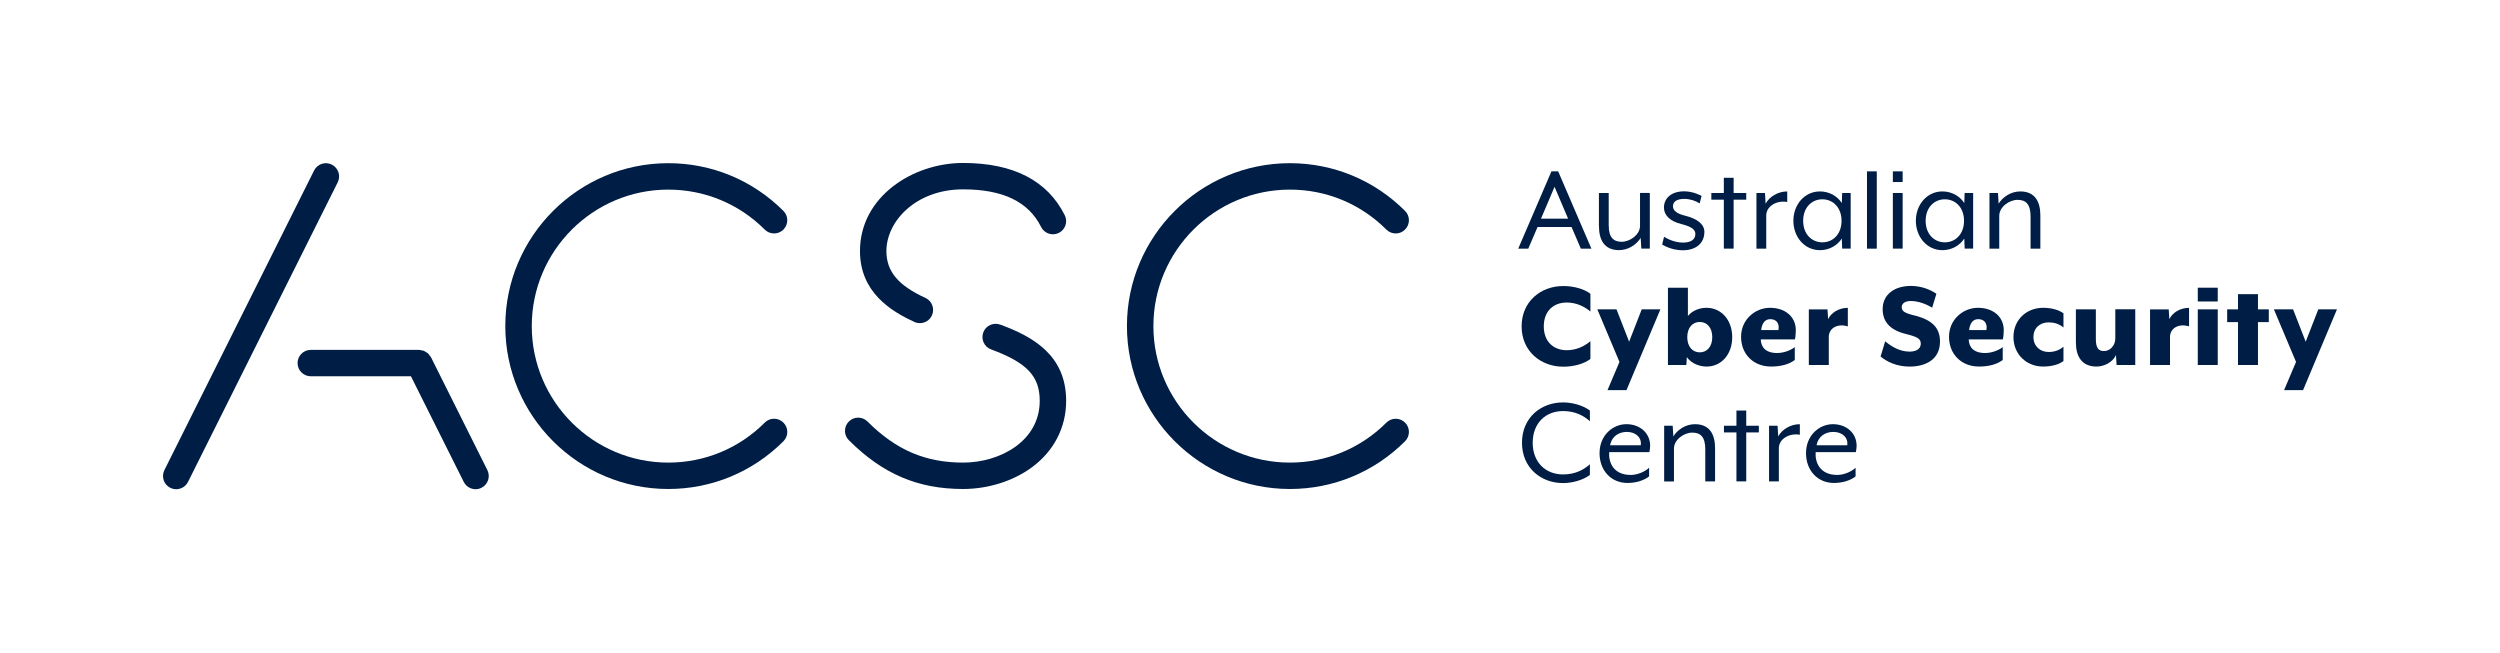
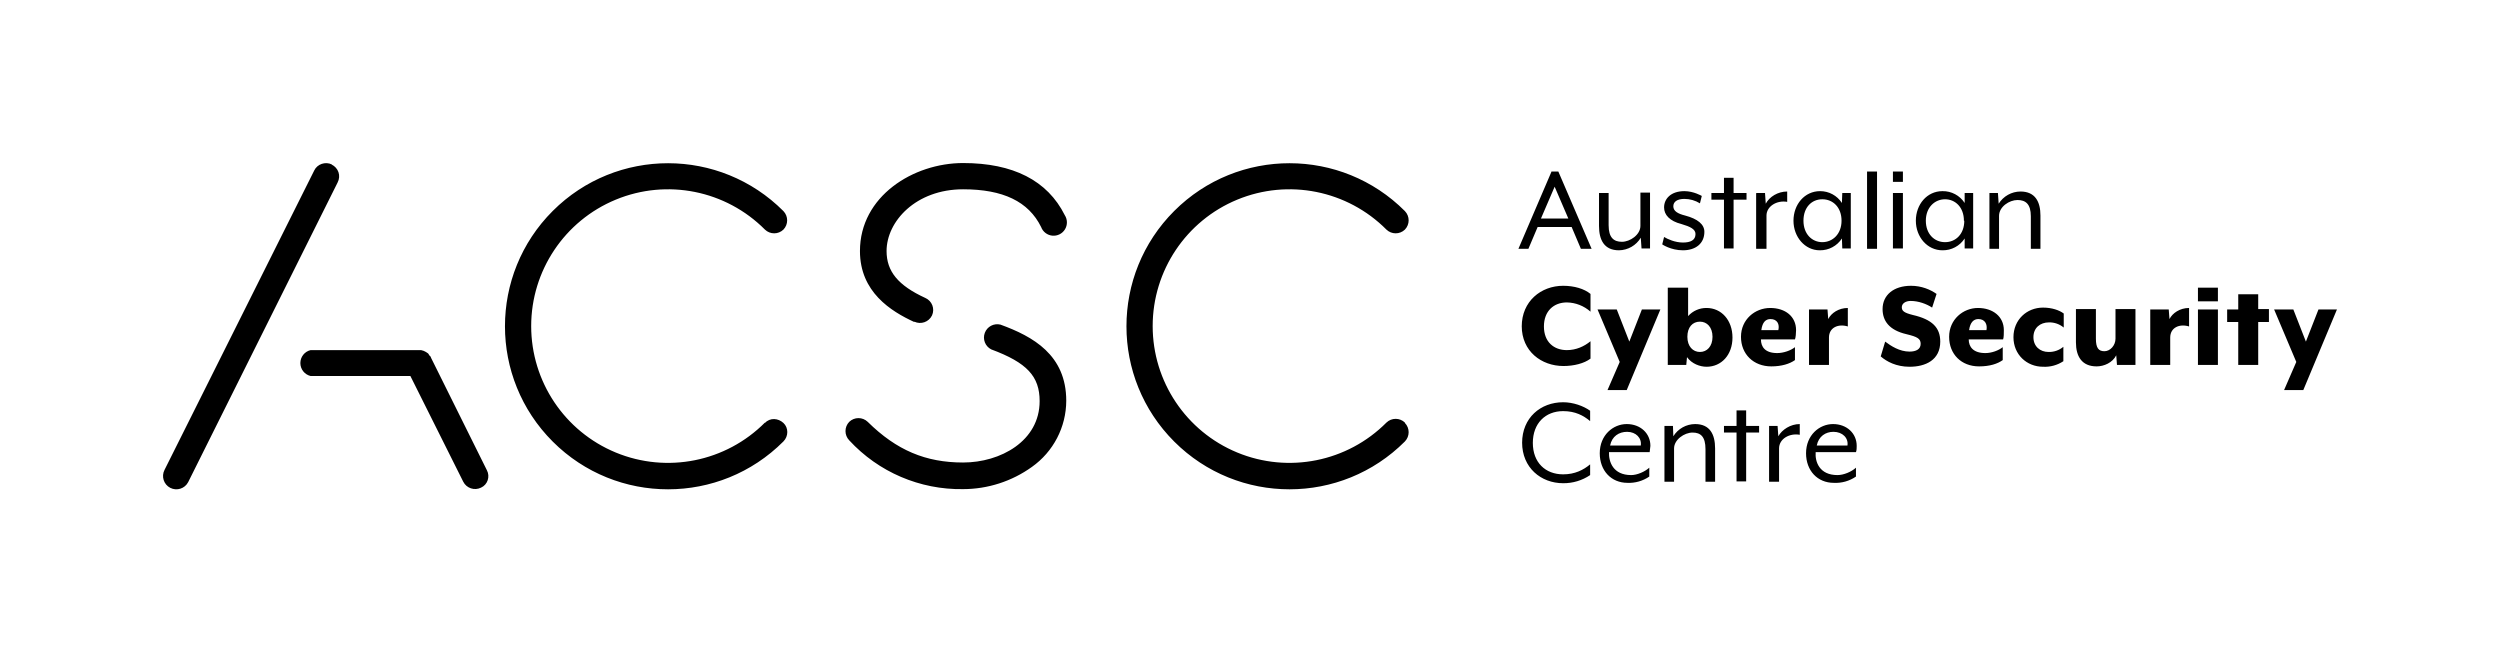
- <svg xmlns="http://www.w3.org/2000/svg" id="Layer_1" viewBox="0 0 676.24 176.42">
-   <defs>
-     <style>
-       .cls-1 {
-         fill: #001e45;
-       }
-     </style>
-   </defs>
-   <g>
-     <path class="cls-1" d="M419.67,46.35h1.81l8.99,20.91h-2.86l-2.51-5.85h-9.2l-2.51,5.85h-2.72l8.99-20.91Zm4.49,12.79l-3.66-8.61-3.66,8.61h7.32Z" />
-     <path class="cls-1" d="M432.5,61.16v-8.96h2.65v8.71c0,3.38,1.32,4.49,3.52,4.49s4.95-1.88,4.95-4.32v-8.89h2.65v15.05h-2.3l-.17-2.89c-1.12,1.81-3.35,3.31-5.85,3.31-4.01,0-5.44-2.79-5.44-6.52Z" />
-     <path class="cls-1" d="M449.6,66.14l.52-2.09c1.01,.63,2.96,1.57,5.12,1.57,1.88,0,3.35-.66,3.35-2.34,0-1.32-1.36-2.06-3.83-2.68-3.21-.8-4.67-2.51-4.67-4.46,0-2.37,1.81-4.39,5.51-4.39,2.51,0,4.67,1.25,4.67,1.25l-.52,2.02c-1.05-.7-2.65-1.22-4.15-1.22-2.06,0-3.07,.77-3.07,1.99,0,1.29,1.26,2.06,3.24,2.54,3.45,.84,5.26,2.4,5.26,4.39,0,3.17-2.4,4.98-5.85,4.98-3.24,0-5.58-1.57-5.58-1.57Z" />
-     <path class="cls-1" d="M466.29,54.01h-3.38v-1.81h3.38v-4.11h2.65v4.11h3.41v1.81h-3.41v13.24h-2.65v-13.24Z" />
-     <path class="cls-1" d="M475.12,52.2h2.3l.17,2.89c.98-1.85,3.31-3.31,5.85-3.31v2.86c-2.86-.52-5.68,1.12-5.68,3.66v8.96h-2.65v-15.05Z" />
-     <path class="cls-1" d="M485.1,59.73c0-4.39,3.03-7.95,7.18-7.95,2.47,0,4.67,1.22,5.92,3.14l.1-2.72h2.3v15.05h-2.3l-.1-2.72c-1.25,1.92-3.45,3.14-5.92,3.14-4.15,0-7.18-3.56-7.18-7.95Zm13.03,0c0-3.62-2.33-5.82-5.19-5.82s-5.19,2.2-5.19,5.82,2.33,5.82,5.19,5.82,5.19-2.2,5.19-5.82Z" />
-     <path class="cls-1" d="M505.01,46.35h2.65v20.91h-2.65v-20.91Z" />
-     <path class="cls-1" d="M512.01,46.35h2.65v2.89h-2.65v-2.89Zm0,5.85h2.65v15.05h-2.65v-15.05Z" />
-     <path class="cls-1" d="M518.23,59.73c0-4.39,3.03-7.95,7.18-7.95,2.47,0,4.67,1.22,5.92,3.14l.1-2.72h2.3v15.05h-2.3l-.1-2.72c-1.25,1.92-3.45,3.14-5.92,3.14-4.15,0-7.18-3.56-7.18-7.95Zm13.03,0c0-3.62-2.33-5.82-5.19-5.82s-5.19,2.2-5.19,5.82,2.33,5.82,5.19,5.82,5.19-2.2,5.19-5.82Z" />
-     <path class="cls-1" d="M538.15,52.2h2.3l.17,2.89c1.12-1.81,3.31-3.31,5.85-3.31,4.01,0,5.44,2.79,5.44,6.52v8.96h-2.65v-8.71c0-3.38-1.32-4.49-3.52-4.49s-4.95,1.88-4.95,4.32v8.89h-2.65v-15.05Z" />
-     <path class="cls-1" d="M411.59,88.28c0-6.76,5.23-10.91,11.26-10.91,2.86,0,5.61,.77,7.35,2.09v4.81c-1.67-1.43-3.9-2.44-6.41-2.44-3.52,0-6.2,2.27-6.2,6.45s2.68,6.45,6.2,6.45c2.51,0,4.74-1.01,6.41-2.44v4.81c-1.74,1.32-4.5,2.09-7.35,2.09-6.03,0-11.26-4.15-11.26-10.91Z" />
-     <path class="cls-1" d="M439.98,105.53h-5.16l3.24-7.63-5.99-14.22h5.19l3.41,8.75,3.41-8.75h5.05l-9.17,21.85Z" />
-     <path class="cls-1" d="M461.59,99.15c-1.74,0-4.01-.73-5.3-2.54l-.14,2.13h-4.98v-20.91h5.4v7.63c1.32-1.57,3.31-2.2,5.02-2.2,4.04,0,6.97,3.31,6.97,7.95s-2.93,7.95-6.97,7.95Zm-1.81-12.06c-1.92,0-3.38,1.5-3.38,4.11s1.46,4.11,3.38,4.11,3.38-1.5,3.38-4.11-1.46-4.11-3.38-4.11Z" />
-     <path class="cls-1" d="M485.51,91.8h-9.23c.04,1.92,1.15,3.69,4.43,3.69,1.71,0,3.66-.7,4.77-1.6v3.48c-1.39,1.08-3.56,1.78-6.41,1.78-4.81,0-8.12-3.38-8.12-8.05s3.8-7.84,7.84-7.84,6.97,2.37,6.97,6.06c0,.77-.1,1.95-.24,2.47Zm-4.46-2.51c.35-1.57-.38-2.96-2.16-2.96-1.26,0-2.23,.77-2.51,2.96h4.67Z" />
-     <path class="cls-1" d="M494.68,91.21v7.53h-5.4v-15.05h5.05l.17,2.65c.77-1.67,2.79-3.07,5.33-3.07v5.02c-2.65-.84-5.16,.35-5.16,2.93Z" />
-     <path class="cls-1" d="M508.69,96.43l1.25-4.11c1.57,1.32,3.83,2.79,6.59,2.79,1.71,0,3.03-.66,3.03-2.13,0-1.36-.91-1.85-3.9-2.61-4.77-1.12-6.41-3.66-6.41-6.76,0-3.8,3-6.27,7.67-6.27,2.75,0,5.23,.98,6.87,2.13l-1.15,3.76c-1.57-.98-3.76-1.81-5.79-1.81-1.5,0-2.44,.63-2.44,1.67,0,.98,.63,1.53,3,2.13,5.23,1.22,7.35,3.41,7.35,7.18,0,4.91-3.97,6.76-8.22,6.76-3.59,0-6.2-1.36-7.84-2.72Z" />
-     <path class="cls-1" d="M541.76,91.8h-9.23c.04,1.92,1.15,3.69,4.43,3.69,1.71,0,3.66-.7,4.77-1.6v3.48c-1.39,1.08-3.55,1.78-6.41,1.78-4.81,0-8.12-3.38-8.12-8.05s3.8-7.84,7.84-7.84,6.97,2.37,6.97,6.06c0,.77-.1,1.95-.24,2.47Zm-4.46-2.51c.35-1.57-.38-2.96-2.16-2.96-1.26,0-2.23,.77-2.51,2.96h4.67Z" />
-     <path class="cls-1" d="M544.63,91.17c0-4.7,3.56-7.91,8.02-7.91,2.33,0,4.32,.59,5.51,1.5v3.83c-1.22-1.01-2.54-1.39-4.01-1.39-2.34,0-4.11,1.5-4.11,3.97s1.78,4.04,4.11,4.04c1.46,0,2.86-.42,4.01-1.43v3.87c-1.19,.94-3.17,1.5-5.51,1.5-4.46,0-8.02-3.28-8.02-7.98Z" />
-     <path class="cls-1" d="M577.58,98.73h-5.05l-.17-2.68c-.91,1.99-3.24,3.1-5.26,3.1-4.01,0-5.58-2.79-5.58-6.52v-8.96h5.4v7.98c0,2.44,.66,3.31,2.23,3.31,1.67,0,3.03-1.6,3.03-3.35v-7.95h5.4v15.05Z" />
-     <path class="cls-1" d="M586.98,91.21v7.53h-5.4v-15.05h5.05l.17,2.65c.77-1.67,2.79-3.07,5.33-3.07v5.02c-2.65-.84-5.16,.35-5.16,2.93Z" />
-     <path class="cls-1" d="M594.49,81.55v-3.73h5.4v3.73h-5.4Zm0,17.18v-15.05h5.4v15.05h-5.4Z" />
-     <path class="cls-1" d="M610.77,87.13v11.6h-5.4v-11.6h-2.93v-3.45h2.93v-4.11h5.4v4.11h2.93v3.45h-2.93Z" />
-     <path class="cls-1" d="M622.99,105.53h-5.16l3.24-7.63-5.99-14.22h5.19l3.41,8.75,3.41-8.75h5.05l-9.17,21.85Z" />
-     <path class="cls-1" d="M411.69,119.76c0-6.76,5.09-10.91,11.12-10.91,2.65,0,5.51,.87,7.25,2.2v2.89c-1.71-1.53-4.01-2.75-7.25-2.75-4.81,0-8.22,3.35-8.22,8.57s3.41,8.57,8.22,8.57c3.24,0,5.54-1.22,7.25-2.75v2.89c-1.74,1.32-4.6,2.2-7.25,2.2-6.03,0-11.12-4.15-11.12-10.91Z" />
-     <path class="cls-1" d="M432.67,122.58c0-4.84,3.59-7.84,7.28-7.84s6.41,2.44,6.41,5.85c0,.52-.1,1.18-.21,1.71h-10.87c-.21,2.65,1.04,6.17,5.85,6.17,1.71,0,3.8-.84,4.95-1.95v2.34c-1.43,1.15-3.66,1.78-5.85,1.78-4.43,0-7.56-3.38-7.56-8.05Zm11.15-2.13c.31-2.02-1.29-3.62-3.76-3.62-2.13,0-4.08,1.15-4.53,3.62h8.29Z" />
-     <path class="cls-1" d="M450.16,115.16h2.3l.17,2.89c1.12-1.81,3.31-3.31,5.85-3.31,4.01,0,5.44,2.79,5.44,6.52v8.96h-2.65v-8.71c0-3.38-1.32-4.49-3.52-4.49s-4.95,1.88-4.95,4.32v8.89h-2.65v-15.05Z" />
-     <path class="cls-1" d="M469.7,116.97h-3.38v-1.81h3.38v-4.11h2.65v4.11h3.41v1.81h-3.41v13.24h-2.65v-13.24Z" />
-     <path class="cls-1" d="M478.53,115.16h2.3l.17,2.89c.98-1.85,3.31-3.31,5.85-3.31v2.86c-2.86-.52-5.68,1.12-5.68,3.66v8.96h-2.65v-15.05Z" />
-     <path class="cls-1" d="M488.52,122.58c0-4.84,3.59-7.84,7.28-7.84s6.41,2.44,6.41,5.85c0,.52-.1,1.18-.21,1.71h-10.87c-.21,2.65,1.04,6.17,5.85,6.17,1.71,0,3.8-.84,4.95-1.95v2.34c-1.43,1.15-3.66,1.78-5.85,1.78-4.43,0-7.56-3.38-7.56-8.05Zm11.15-2.13c.31-2.02-1.29-3.62-3.76-3.62-2.13,0-4.08,1.15-4.53,3.62h8.29Z" />
-   </g>
-   <g>
-     <path class="cls-1" d="M206.86,114.32c-6.97,6.97-16.24,10.81-26.1,10.81-20.36,0-36.92-16.56-36.92-36.92s16.56-36.92,36.92-36.92c9.86,0,19.13,3.84,26.1,10.81,1.39,1.4,3.66,1.4,5.05,0,1.4-1.4,1.4-3.66,0-5.05-8.32-8.32-19.39-12.91-31.16-12.91-24.3,0-44.07,19.77-44.07,44.06s19.77,44.07,44.07,44.07c11.77,0,22.83-4.58,31.16-12.91,1.4-1.4,1.4-3.66,0-5.05s-3.66-1.4-5.05,0Z" />
-     <path class="cls-1" d="M380.06,114.32c-1.4-1.4-3.66-1.4-5.05,0-6.97,6.97-16.24,10.81-26.1,10.81-20.36,0-36.92-16.56-36.92-36.92s16.56-36.92,36.92-36.92c9.86,0,19.13,3.84,26.1,10.81,1.39,1.4,3.66,1.4,5.05,0,1.4-1.4,1.4-3.66,0-5.05-8.32-8.32-19.39-12.91-31.16-12.91-24.3,0-44.07,19.77-44.07,44.06s19.77,44.07,44.07,44.07c11.77,0,22.83-4.58,31.16-12.91,1.4-1.4,1.4-3.66,0-5.05Z" />
-     <path class="cls-1" d="M89.75,44.52c-1.76-.88-3.91-.17-4.79,1.6L44.47,127.16c-.88,1.77-.17,3.91,1.6,4.79,.51,.26,1.06,.38,1.59,.38,1.31,0,2.57-.72,3.2-1.98L91.35,49.32c.88-1.77,.17-3.91-1.6-4.79Z" />
-     <path class="cls-1" d="M116.57,96.61c-.08-.16-.22-.26-.32-.4-.15-.21-.28-.43-.47-.6-.17-.16-.37-.26-.56-.38-.2-.12-.38-.25-.6-.34-.24-.09-.49-.11-.75-.15-.17-.03-.33-.1-.5-.1h-29.31c-1.97,0-3.57,1.6-3.57,3.57s1.6,3.57,3.57,3.57h27.1l14.28,28.57c.63,1.25,1.89,1.98,3.2,1.98,.54,0,1.08-.12,1.59-.38,1.77-.88,2.48-3.03,1.6-4.79l-15.26-30.55Z" />
-     <path class="cls-1" d="M270.56,87.81c-1.85-.68-3.91,.26-4.59,2.11-.68,1.85,.26,3.91,2.11,4.59,9.72,3.59,13.16,7.24,13.16,13.93,0,10.84-10.68,16.69-20.74,16.69s-18.05-3.32-25.84-11.11c-1.39-1.4-3.66-1.4-5.05,0-1.4,1.4-1.4,3.66,0,5.05,9.13,9.13,18.66,13.2,30.89,13.2,6.79,0,13.58-2.14,18.64-5.88,5.96-4.4,9.25-10.78,9.25-17.96,0-12.38-9.01-17.38-17.83-20.63Z" />
-     <path class="cls-1" d="M247.34,87.09c.48,.22,.99,.32,1.49,.32,1.35,0,2.65-.77,3.25-2.09,.82-1.79,.03-3.92-1.76-4.74-7.39-3.38-10.55-7.17-10.55-12.67,0-8.02,7.93-16.69,20.74-16.69,10.78,0,17.69,3.33,21.11,10.18,.88,1.77,3.03,2.48,4.79,1.6,1.77-.88,2.48-3.03,1.6-4.79-4.69-9.38-13.94-14.13-27.51-14.13s-27.88,9.11-27.88,23.83c0,11.14,8.4,16.28,14.72,19.17Z" />
-   </g>
+ <svg xmlns="http://www.w3.org/2000/svg" id="Layer_1" data-name="Layer 1" viewBox="0 0 676.2 176.4">
+   <defs />
+   <path d="M419.7 46.4h1.8l9 20.9h-2.9l-2.5-5.9h-9.2l-2.5 5.9h-2.7l9-21Zm4.5 12.7-3.7-8.6-3.7 8.6h7.4ZM432.5 61.2v-9h2.6v8.7c0 3.4 1.4 4.5 3.6 4.5s5-1.9 5-4.3v-9h2.6v15.1H444l-.2-2.9a7 7 0 0 1-5.9 3.4c-4 0-5.4-2.8-5.4-6.6ZM449.6 66.1l.5-2c1 .6 3 1.5 5.1 1.5 2 0 3.4-.6 3.4-2.3 0-1.3-1.4-2-3.8-2.7-3.2-.8-4.7-2.5-4.7-4.5 0-2.3 1.8-4.4 5.5-4.4 2.5 0 4.7 1.3 4.7 1.3l-.5 2a8 8 0 0 0-4.2-1.2c-2 0-3 .8-3 2 0 1.3 1.2 2 3.2 2.5 3.4.9 5.2 2.4 5.2 4.4 0 3.2-2.4 5-5.8 5-3.3 0-5.6-1.6-5.6-1.6ZM466.3 54h-3.4v-1.8h3.4v-4.1h2.6v4.1h3.5V54h-3.5v13.2h-2.6V54ZM475.1 52.2h2.3l.2 2.9c1-1.9 3.3-3.3 5.8-3.3v2.8c-2.8-.5-5.6 1.2-5.6 3.7v9H475v-15ZM485.1 59.7c0-4.4 3-8 7.2-8a7 7 0 0 1 5.9 3.2l.1-2.7h2.3v15h-2.3l-.1-2.7a7 7 0 0 1-6 3.2c-4 0-7.1-3.6-7.1-8Zm13 0c0-3.6-2.3-5.8-5.2-5.8s-5.1 2.2-5.1 5.8 2.3 5.8 5.1 5.8 5.2-2.2 5.2-5.8ZM505 46.4h2.7v20.9H505v-21ZM512 46.4h2.7v2.8H512v-2.9Zm0 5.8h2.7v15H512v-15ZM518.2 59.7c0-4.4 3-8 7.2-8a7 7 0 0 1 6 3.2v-2.7h2.3v15h-2.3v-2.7a7 7 0 0 1-6 3.2c-4.1 0-7.2-3.6-7.2-8Zm13 0c0-3.6-2.3-5.8-5.1-5.8s-5.2 2.2-5.2 5.8 2.3 5.8 5.2 5.8 5.2-2.2 5.2-5.8ZM538.1 52.2h2.3l.2 2.9a7 7 0 0 1 5.9-3.3c4 0 5.4 2.8 5.4 6.5v9h-2.6v-8.8c0-3.3-1.4-4.4-3.6-4.4s-5 1.8-5 4.3v8.9h-2.6v-15ZM411.6 88.3c0-6.8 5.2-11 11.2-11 3 0 5.7.8 7.4 2.2v4.8a9.9 9.9 0 0 0-6.4-2.5c-3.5 0-6.2 2.3-6.2 6.5s2.7 6.4 6.2 6.4c2.5 0 4.7-1 6.4-2.4V97c-1.7 1.3-4.5 2-7.3 2-6 0-11.3-4-11.3-10.8ZM440 105.5h-5.2l3.3-7.6-6-14.2h5.2l3.4 8.7 3.4-8.7h5l-9.1 21.8ZM461.6 99.2c-1.8 0-4-.8-5.3-2.6l-.2 2.1h-5V77.8h5.5v7.7a6.6 6.6 0 0 1 5-2.2c4 0 7 3.3 7 8s-3 7.9-7 7.9ZM459.8 87c-2 0-3.4 1.5-3.4 4.1s1.5 4.1 3.4 4.1 3.4-1.5 3.4-4.1-1.5-4.1-3.4-4.1ZM485.5 91.8h-9.2c0 2 1.1 3.7 4.4 3.7 1.7 0 3.7-.7 4.8-1.6v3.5c-1.4 1-3.6 1.7-6.4 1.7-4.8 0-8.2-3.3-8.2-8s3.8-7.8 7.9-7.8 7 2.3 7 6c0 .8-.1 2-.3 2.5Zm-4.5-2.5c.4-1.6-.3-3-2.1-3-1.3 0-2.2.8-2.5 3h4.7ZM494.7 91.2v7.5h-5.4v-15h5l.2 2.6c.8-1.6 2.8-3 5.3-3v5c-2.6-.8-5.1.3-5.1 3ZM508.7 96.4l1.2-4c1.6 1.2 3.9 2.7 6.6 2.7 1.7 0 3-.6 3-2.1 0-1.4-.9-1.9-3.8-2.6-4.8-1.1-6.5-3.7-6.5-6.8 0-3.8 3-6.3 7.7-6.3 2.8 0 5.2 1 6.9 2.2l-1.2 3.7c-1.5-1-3.7-1.8-5.8-1.8-1.4 0-2.4.7-2.4 1.7s.6 1.5 3 2.1c5.2 1.2 7.4 3.4 7.4 7.2 0 5-4 6.8-8.3 6.8-3.6 0-6.2-1.4-7.8-2.8ZM541.8 91.8h-9.3c0 2 1.2 3.7 4.5 3.7 1.7 0 3.6-.7 4.7-1.6v3.5c-1.4 1-3.5 1.7-6.4 1.7-4.8 0-8.1-3.3-8.1-8s3.8-7.8 7.8-7.8 7 2.3 7 6c0 .8 0 2-.2 2.5Zm-4.5-2.5c.3-1.6-.4-3-2.2-3-1.2 0-2.2.8-2.5 3h4.7ZM544.6 91.2c0-4.7 3.6-8 8-8 2.4 0 4.4.7 5.6 1.6v3.8a6 6 0 0 0-4-1.4c-2.4 0-4.2 1.5-4.2 4s1.8 4 4.1 4a6 6 0 0 0 4-1.4v3.9a9.1 9.1 0 0 1-5.5 1.5c-4.4 0-8-3.3-8-8ZM577.6 98.7h-5l-.2-2.6c-1 2-3.3 3-5.3 3-4 0-5.6-2.7-5.6-6.5v-9h5.4v8c0 2.5.7 3.4 2.3 3.4 1.6 0 3-1.6 3-3.4v-8h5.4v15.1ZM587 91.2v7.5h-5.4v-15h5l.2 2.6c.8-1.6 2.8-3 5.3-3v5c-2.6-.8-5.1.3-5.1 3ZM594.5 81.5v-3.7h5.4v3.7h-5.4Zm0 17.2v-15h5.4v15h-5.4ZM610.8 87.1v11.6h-5.4V87.1h-3v-3.4h3v-4.1h5.4v4h2.9v3.5h-3ZM623 105.5h-5.2l3.3-7.6-6-14.2h5.2l3.4 8.7 3.4-8.7h5l-9.1 21.8ZM411.7 119.8c0-6.8 5-11 11.1-11 2.7 0 5.5 1 7.3 2.3v2.8c-1.8-1.5-4-2.7-7.3-2.7-4.8 0-8.2 3.3-8.2 8.6s3.4 8.5 8.2 8.5c3.2 0 5.5-1.2 7.3-2.7v2.9a12.8 12.8 0 0 1-7.3 2.2c-6 0-11.1-4.2-11.1-11ZM432.7 122.6c0-4.9 3.6-7.9 7.3-7.9s6.4 2.5 6.4 5.9l-.2 1.7h-11c-.1 2.6 1.1 6.2 6 6.2 1.6 0 3.7-.9 4.9-2v2.4a9.7 9.7 0 0 1-5.9 1.7c-4.4 0-7.5-3.3-7.5-8Zm11.1-2.1c.3-2-1.3-3.7-3.7-3.7-2.2 0-4.1 1.2-4.6 3.7h8.3ZM450.2 115.2h2.3l.1 2.8a7 7 0 0 1 5.9-3.3c4 0 5.4 2.8 5.4 6.6v9h-2.6v-8.8c0-3.4-1.3-4.5-3.5-4.5s-5 1.9-5 4.3v9h-2.6v-15.1ZM469.7 117h-3.4v-1.8h3.4V111h2.6v4.2h3.5v1.8h-3.5v13.2h-2.6V117ZM478.5 115.2h2.3l.2 2.8c1-1.8 3.3-3.3 5.8-3.3v2.9c-2.8-.5-5.6 1.1-5.6 3.7v9h-2.7v-15.1ZM488.5 122.6c0-4.9 3.6-7.9 7.3-7.9s6.4 2.5 6.4 5.9c0 .5 0 1.2-.2 1.7h-10.9c-.2 2.6 1 6.2 5.9 6.2 1.7 0 3.8-.9 5-2v2.4a9.7 9.7 0 0 1-6 1.7c-4.4 0-7.5-3.3-7.5-8Zm11.2-2.1c.3-2-1.3-3.7-3.8-3.7-2.1 0-4 1.2-4.5 3.7h8.3ZM206.9 114.3a37 37 0 1 1 0-52.2 3.6 3.6 0 0 0 5 0 3.6 3.6 0 0 0 0-5 44.1 44.1 0 1 0 0 62.3c1.4-1.4 1.4-3.7 0-5s-3.6-1.5-5 0ZM380 114.3a3.6 3.6 0 0 0-5 0 37 37 0 1 1 0-52.2 3.6 3.6 0 0 0 5 0 3.6 3.6 0 0 0 0-5 44.1 44.1 0 1 0 0 62.3 3.6 3.6 0 0 0 0-5ZM89.8 44.5c-1.8-.9-4-.1-4.8 1.6l-40.5 81a3.6 3.6 0 1 0 6.4 3.3l40.4-81c1-1.9.2-4-1.6-4.9ZM116.6 96.6l-.4-.4-.4-.6-.6-.4-.6-.3-.7-.2H84a3.6 3.6 0 0 0 0 7h27l14.3 28.6a3.6 3.6 0 0 0 4.8 1.6c1.8-.8 2.5-3 1.6-4.7l-15.2-30.6ZM270.6 87.8a3.6 3.6 0 0 0-2.5 6.7c9.7 3.6 13.1 7.3 13.1 14 0 10.8-10.6 16.6-20.7 16.6s-18-3.3-25.8-11a3.6 3.6 0 0 0-5 0 3.6 3.6 0 0 0 0 5 41 41 0 0 0 30.8 13.2 32 32 0 0 0 18.6-6 22 22 0 0 0 9.3-17.9c0-12.4-9-17.4-17.8-20.6ZM247.3 87a3.6 3.6 0 0 0 4.8-1.7c.8-1.8 0-3.9-1.8-4.7-7.4-3.4-10.5-7.2-10.5-12.7 0-8 7.9-16.7 20.7-16.7 10.8 0 17.7 3.3 21.1 10.2a3.6 3.6 0 1 0 6.4-3.2c-4.7-9.4-14-14.1-27.5-14.1s-27.9 9-27.9 23.8c0 11.1 8.4 16.3 14.7 19.2Z" class="cls-1" />
</svg>
